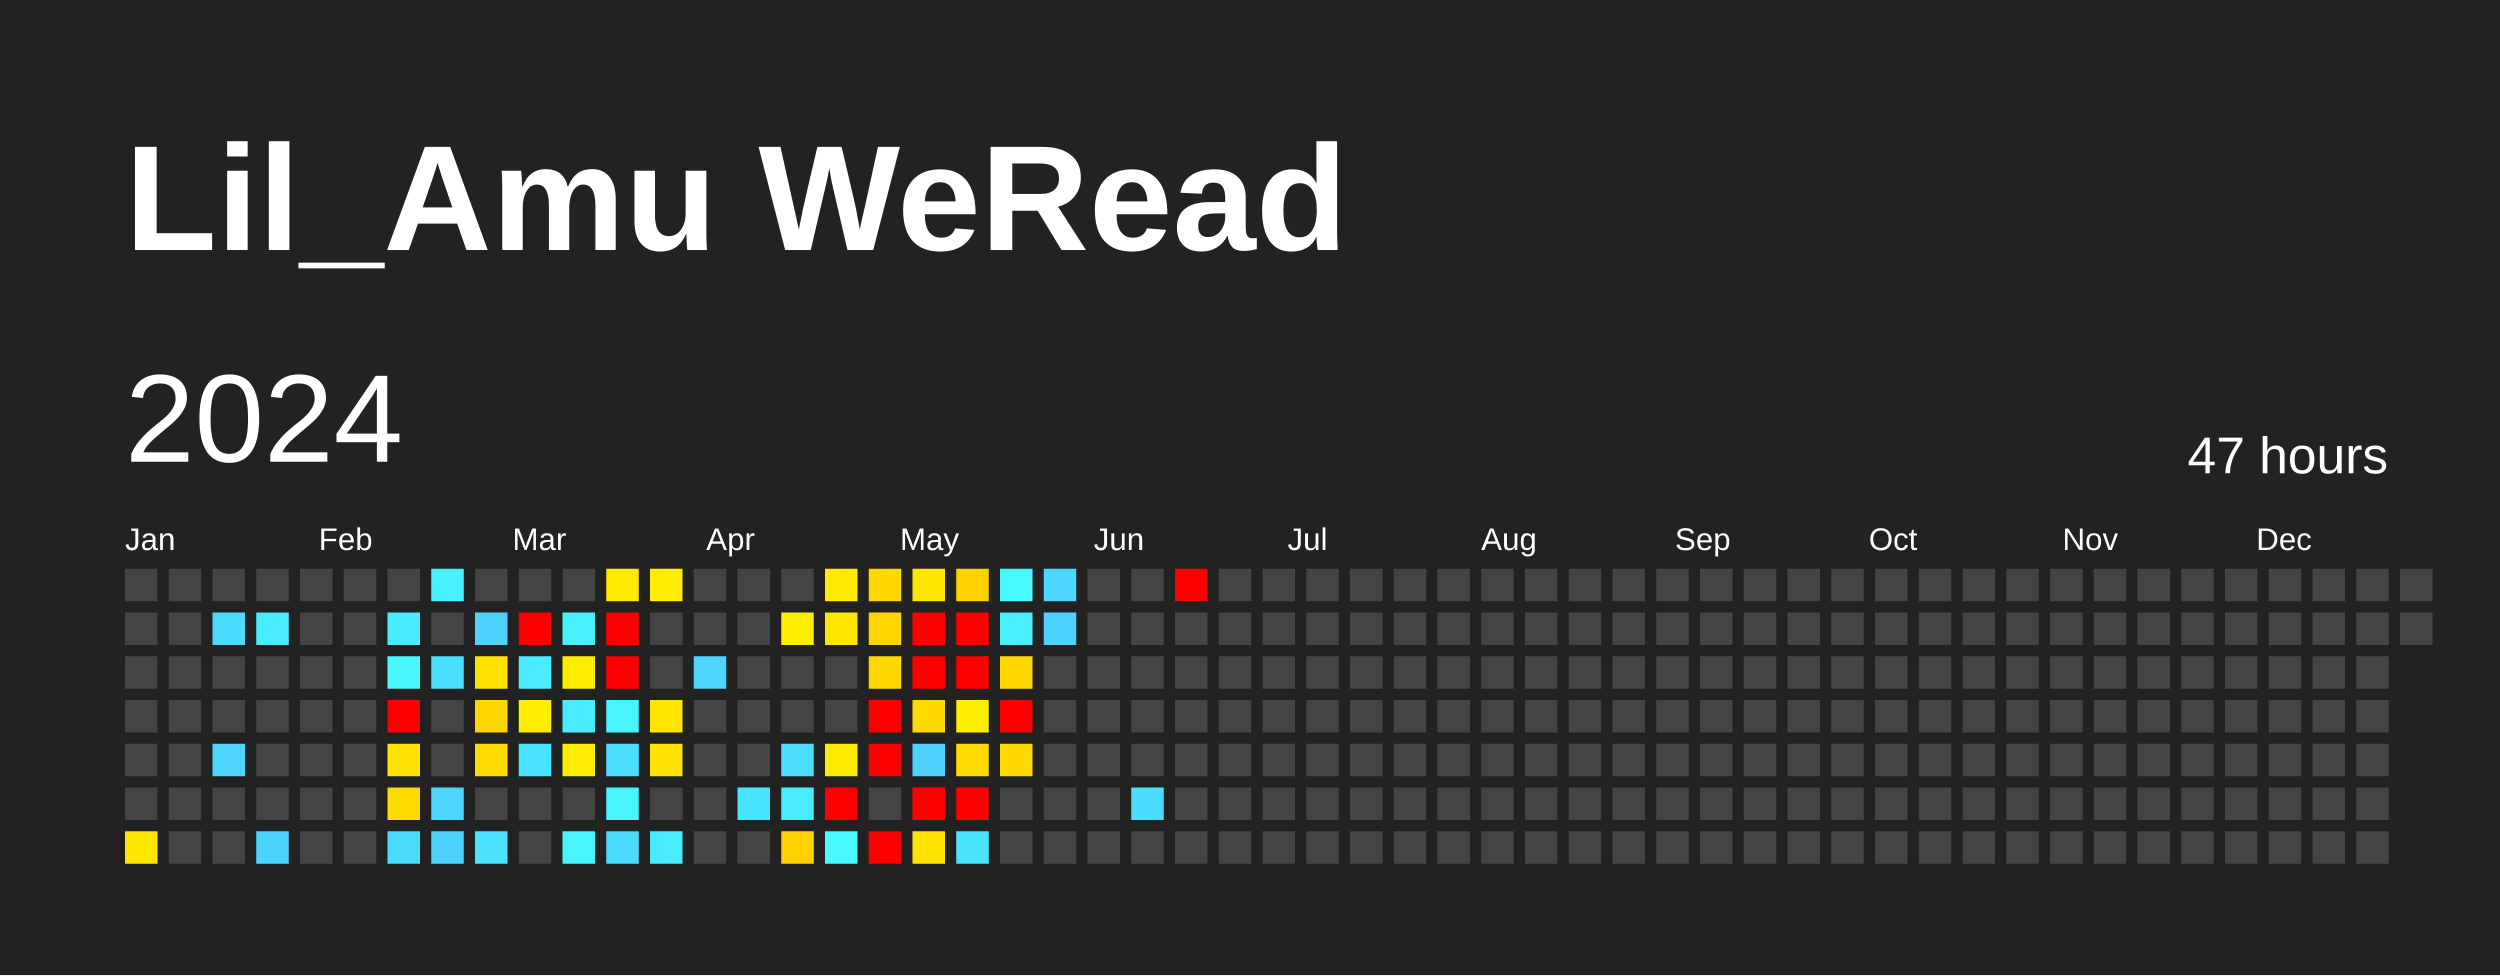
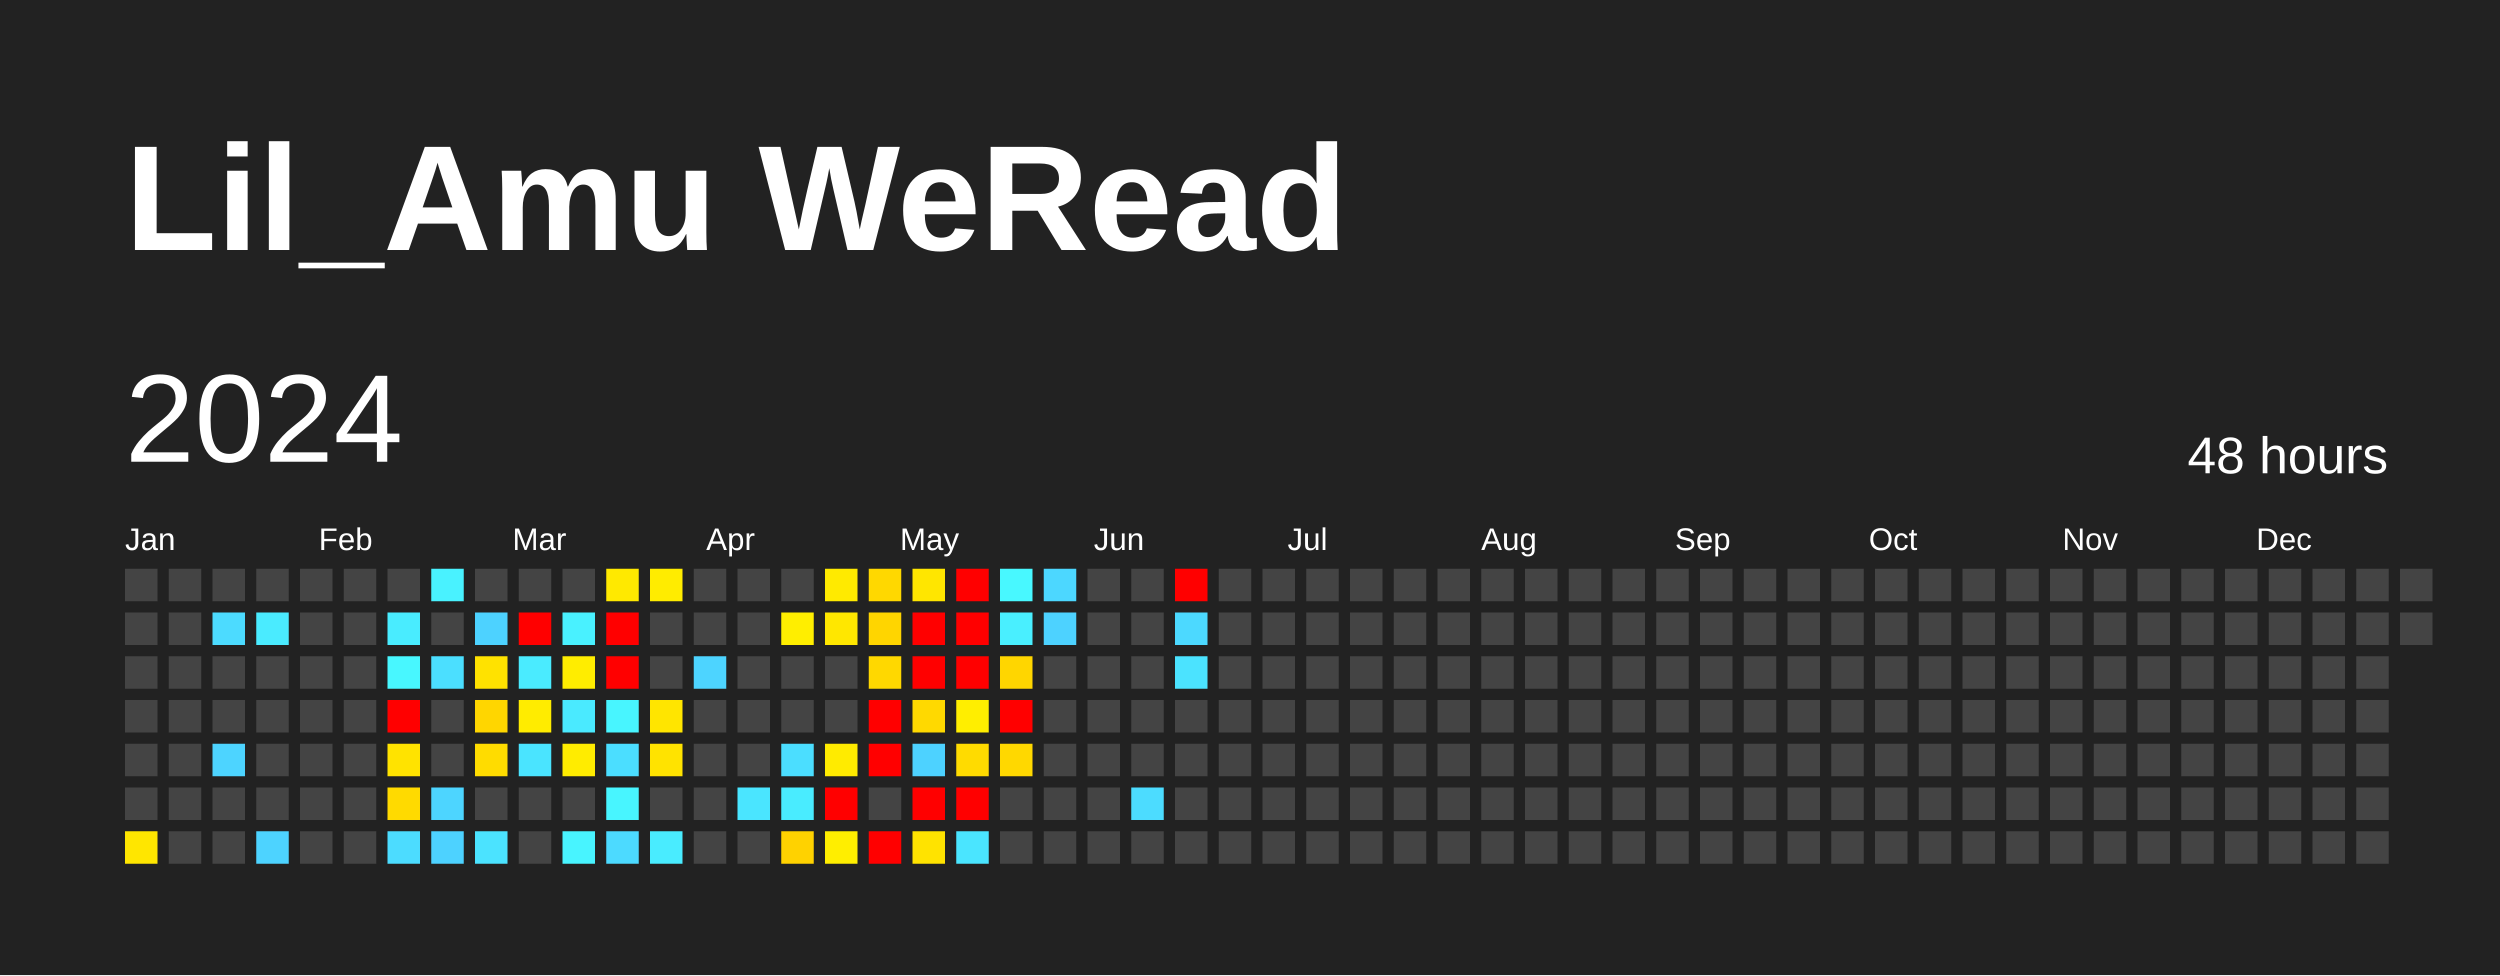
<svg xmlns="http://www.w3.org/2000/svg" baseProfile="full" height="78mm" version="1.1" viewBox="0,0,200,78" width="200mm">
  <defs />
  <rect fill="#222222" height="78" width="200" x="0" y="0" />
  <text fill="#FFFFFF" style="font-size:12px; font-family:Arial; font-weight:bold;" x="10" y="20">Lil_Amu WeRead</text>
  <text dominant-baseline="hanging" fill="#FFFFFF" style="font-size:10.0px; font-family:Arial;" x="10" y="30">2024</text>
-   <text dominant-baseline="hanging" fill="#FFFFFF" style="font-size:4.125px; font-family:Arial;" x="175" y="35">47 hours</text>
+   <text dominant-baseline="hanging" fill="#FFFFFF" style="font-size:4.125px; font-family:Arial;" x="175" y="35">48 hours</text>
  <text fill="#FFFFFF" style="font-size:2.5px; font-family:Arial" x="10.0" y="44">Jan</text>
  <text fill="#FFFFFF" style="font-size:2.5px; font-family:Arial" x="25.5" y="44">Feb</text>
  <text fill="#FFFFFF" style="font-size:2.5px; font-family:Arial" x="41.0" y="44">Mar</text>
  <text fill="#FFFFFF" style="font-size:2.5px; font-family:Arial" x="56.5" y="44">Apr</text>
  <text fill="#FFFFFF" style="font-size:2.5px; font-family:Arial" x="72.0" y="44">May</text>
  <text fill="#FFFFFF" style="font-size:2.5px; font-family:Arial" x="87.5" y="44">Jun</text>
  <text fill="#FFFFFF" style="font-size:2.5px; font-family:Arial" x="103.0" y="44">Jul</text>
  <text fill="#FFFFFF" style="font-size:2.5px; font-family:Arial" x="118.5" y="44">Aug</text>
  <text fill="#FFFFFF" style="font-size:2.5px; font-family:Arial" x="134.0" y="44">Sep</text>
  <text fill="#FFFFFF" style="font-size:2.5px; font-family:Arial" x="149.5" y="44">Oct</text>
  <text fill="#FFFFFF" style="font-size:2.5px; font-family:Arial" x="165.0" y="44">Nov</text>
  <text fill="#FFFFFF" style="font-size:2.5px; font-family:Arial" x="180.5" y="44">Dec</text>
  <rect fill="#444444" height="2.6" width="2.6" x="10.0" y="45.5" />
  <rect fill="#444444" height="2.6" width="2.6" x="10.0" y="49.0" />
  <rect fill="#444444" height="2.6" width="2.6" x="10.0" y="52.5" />
  <rect fill="#444444" height="2.6" width="2.6" x="10.0" y="56.0" />
  <rect fill="#444444" height="2.6" width="2.6" x="10.0" y="59.5" />
  <rect fill="#444444" height="2.6" width="2.6" x="10.0" y="63.0" />
  <rect fill="#ffe600" height="2.6" width="2.6" x="10.0" y="66.5" />
  <rect fill="#444444" height="2.6" width="2.6" x="13.5" y="45.5" />
  <rect fill="#444444" height="2.6" width="2.6" x="13.5" y="49.0" />
  <rect fill="#444444" height="2.6" width="2.6" x="13.5" y="52.5" />
  <rect fill="#444444" height="2.6" width="2.6" x="13.5" y="56.0" />
  <rect fill="#444444" height="2.6" width="2.6" x="13.5" y="59.5" />
  <rect fill="#444444" height="2.6" width="2.6" x="13.5" y="63.0" />
  <rect fill="#444444" height="2.6" width="2.6" x="13.5" y="66.5" />
  <rect fill="#444444" height="2.6" width="2.6" x="17.0" y="45.5" />
  <rect fill="#4cdbff" height="2.6" width="2.6" x="17.0" y="49.0" />
  <rect fill="#444444" height="2.6" width="2.6" x="17.0" y="52.5" />
  <rect fill="#444444" height="2.6" width="2.6" x="17.0" y="56.0" />
  <rect fill="#4dd4ff" height="2.6" width="2.6" x="17.0" y="59.5" />
  <rect fill="#444444" height="2.6" width="2.6" x="17.0" y="63.0" />
  <rect fill="#444444" height="2.6" width="2.6" x="17.0" y="66.5" />
  <rect fill="#444444" height="2.6" width="2.6" x="20.5" y="45.5" />
  <rect fill="#4aebff" height="2.6" width="2.6" x="20.5" y="49.0" />
  <rect fill="#444444" height="2.6" width="2.6" x="20.5" y="52.5" />
  <rect fill="#444444" height="2.6" width="2.6" x="20.5" y="56.0" />
  <rect fill="#444444" height="2.6" width="2.6" x="20.5" y="59.5" />
  <rect fill="#444444" height="2.6" width="2.6" x="20.5" y="63.0" />
  <rect fill="#4dd3ff" height="2.6" width="2.6" x="20.5" y="66.5" />
  <rect fill="#444444" height="2.6" width="2.6" x="24.0" y="45.5" />
  <rect fill="#444444" height="2.6" width="2.6" x="24.0" y="49.0" />
  <rect fill="#444444" height="2.6" width="2.6" x="24.0" y="52.5" />
  <rect fill="#444444" height="2.6" width="2.6" x="24.0" y="56.0" />
  <rect fill="#444444" height="2.6" width="2.6" x="24.0" y="59.5" />
  <rect fill="#444444" height="2.6" width="2.6" x="24.0" y="63.0" />
  <rect fill="#444444" height="2.6" width="2.6" x="24.0" y="66.5" />
  <rect fill="#444444" height="2.6" width="2.6" x="27.5" y="45.5" />
  <rect fill="#444444" height="2.6" width="2.6" x="27.5" y="49.0" />
  <rect fill="#444444" height="2.6" width="2.6" x="27.5" y="52.5" />
  <rect fill="#444444" height="2.6" width="2.6" x="27.5" y="56.0" />
  <rect fill="#444444" height="2.6" width="2.6" x="27.5" y="59.5" />
  <rect fill="#444444" height="2.6" width="2.6" x="27.5" y="63.0" />
  <rect fill="#444444" height="2.6" width="2.6" x="27.5" y="66.5" />
  <rect fill="#444444" height="2.6" width="2.6" x="31.0" y="45.5" />
  <rect fill="#49ecff" height="2.6" width="2.6" x="31.0" y="49.0" />
  <rect fill="#48f7ff" height="2.6" width="2.6" x="31.0" y="52.5" />
  <rect fill="red" height="2.6" width="2.6" x="31.0" y="56.0" />
  <rect fill="#ffe300" height="2.6" width="2.6" x="31.0" y="59.5" />
  <rect fill="#ffda00" height="2.6" width="2.6" x="31.0" y="63.0" />
  <rect fill="#4cdcff" height="2.6" width="2.6" x="31.0" y="66.5" />
  <rect fill="#49f2ff" height="2.6" width="2.6" x="34.5" y="45.5" />
  <rect fill="#444444" height="2.6" width="2.6" x="34.5" y="49.0" />
  <rect fill="#4bdfff" height="2.6" width="2.6" x="34.5" y="52.5" />
  <rect fill="#444444" height="2.6" width="2.6" x="34.5" y="56.0" />
  <rect fill="#444444" height="2.6" width="2.6" x="34.5" y="59.5" />
  <rect fill="#4dd5ff" height="2.6" width="2.6" x="34.5" y="63.0" />
  <rect fill="#4dd2ff" height="2.6" width="2.6" x="34.5" y="66.5" />
  <rect fill="#444444" height="2.6" width="2.6" x="38.0" y="45.5" />
  <rect fill="#4dd2ff" height="2.6" width="2.6" x="38.0" y="49.0" />
  <rect fill="#ffe200" height="2.6" width="2.6" x="38.0" y="52.5" />
  <rect fill="#ffd600" height="2.6" width="2.6" x="38.0" y="56.0" />
  <rect fill="#ffdc00" height="2.6" width="2.6" x="38.0" y="59.5" />
  <rect fill="#444444" height="2.6" width="2.6" x="38.0" y="63.0" />
  <rect fill="#4be3ff" height="2.6" width="2.6" x="38.0" y="66.5" />
  <rect fill="#444444" height="2.6" width="2.6" x="41.5" y="45.5" />
  <rect fill="red" height="2.6" width="2.6" x="41.5" y="49.0" />
  <rect fill="#4aebff" height="2.6" width="2.6" x="41.5" y="52.5" />
  <rect fill="#ffec00" height="2.6" width="2.6" x="41.5" y="56.0" />
  <rect fill="#4ae4ff" height="2.6" width="2.6" x="41.5" y="59.5" />
  <rect fill="#444444" height="2.6" width="2.6" x="41.5" y="63.0" />
  <rect fill="#444444" height="2.6" width="2.6" x="41.5" y="66.5" />
  <rect fill="#444444" height="2.6" width="2.6" x="45.0" y="45.5" />
  <rect fill="#49f1ff" height="2.6" width="2.6" x="45.0" y="49.0" />
  <rect fill="#ffed00" height="2.6" width="2.6" x="45.0" y="52.5" />
  <rect fill="#4aeaff" height="2.6" width="2.6" x="45.0" y="56.0" />
  <rect fill="#ffec00" height="2.6" width="2.6" x="45.0" y="59.5" />
  <rect fill="#444444" height="2.6" width="2.6" x="45.0" y="63.0" />
  <rect fill="#48f4ff" height="2.6" width="2.6" x="45.0" y="66.5" />
  <rect fill="#ffe900" height="2.6" width="2.6" x="48.5" y="45.5" />
  <rect fill="red" height="2.6" width="2.6" x="48.5" y="49.0" />
  <rect fill="red" height="2.6" width="2.6" x="48.5" y="52.5" />
  <rect fill="#48f5ff" height="2.6" width="2.6" x="48.5" y="56.0" />
  <rect fill="#4bdeff" height="2.6" width="2.6" x="48.5" y="59.5" />
  <rect fill="#48f5ff" height="2.6" width="2.6" x="48.5" y="63.0" />
  <rect fill="#4cdaff" height="2.6" width="2.6" x="48.5" y="66.5" />
  <rect fill="#ffec00" height="2.6" width="2.6" x="52.0" y="45.5" />
  <rect fill="#444444" height="2.6" width="2.6" x="52.0" y="49.0" />
  <rect fill="#444444" height="2.6" width="2.6" x="52.0" y="52.5" />
  <rect fill="#ffe500" height="2.6" width="2.6" x="52.0" y="56.0" />
  <rect fill="#ffe300" height="2.6" width="2.6" x="52.0" y="59.5" />
  <rect fill="#444444" height="2.6" width="2.6" x="52.0" y="63.0" />
  <rect fill="#49ecff" height="2.6" width="2.6" x="52.0" y="66.5" />
  <rect fill="#444444" height="2.6" width="2.6" x="55.5" y="45.5" />
  <rect fill="#444444" height="2.6" width="2.6" x="55.5" y="49.0" />
  <rect fill="#4dd4ff" height="2.6" width="2.6" x="55.5" y="52.5" />
  <rect fill="#444444" height="2.6" width="2.6" x="55.5" y="56.0" />
  <rect fill="#444444" height="2.6" width="2.6" x="55.5" y="59.5" />
  <rect fill="#444444" height="2.6" width="2.6" x="55.5" y="63.0" />
  <rect fill="#444444" height="2.6" width="2.6" x="55.5" y="66.5" />
  <rect fill="#444444" height="2.6" width="2.6" x="59.0" y="45.5" />
  <rect fill="#444444" height="2.6" width="2.6" x="59.0" y="49.0" />
  <rect fill="#444444" height="2.6" width="2.6" x="59.0" y="52.5" />
  <rect fill="#444444" height="2.6" width="2.6" x="59.0" y="56.0" />
  <rect fill="#444444" height="2.6" width="2.6" x="59.0" y="59.5" />
  <rect fill="#4ae5ff" height="2.6" width="2.6" x="59.0" y="63.0" />
  <rect fill="#444444" height="2.6" width="2.6" x="59.0" y="66.5" />
  <rect fill="#444444" height="2.6" width="2.6" x="62.5" y="45.5" />
  <rect fill="#ffee00" height="2.6" width="2.6" x="62.5" y="49.0" />
  <rect fill="#444444" height="2.6" width="2.6" x="62.5" y="52.5" />
  <rect fill="#444444" height="2.6" width="2.6" x="62.5" y="56.0" />
  <rect fill="#4bdeff" height="2.6" width="2.6" x="62.5" y="59.5" />
  <rect fill="#49ecff" height="2.6" width="2.6" x="62.5" y="63.0" />
  <rect fill="#ffd200" height="2.6" width="2.6" x="62.5" y="66.5" />
  <rect fill="#ffea00" height="2.6" width="2.6" x="66.0" y="45.5" />
  <rect fill="#ffe700" height="2.6" width="2.6" x="66.0" y="49.0" />
  <rect fill="#444444" height="2.6" width="2.6" x="66.0" y="52.5" />
  <rect fill="#444444" height="2.6" width="2.6" x="66.0" y="56.0" />
  <rect fill="#ffeb00" height="2.6" width="2.6" x="66.0" y="59.5" />
  <rect fill="red" height="2.6" width="2.6" x="66.0" y="63.0" />
-   <rect fill="#48f9ff" height="2.6" width="2.6" x="66.0" y="66.5" />
+   <rect fill="#ffee00" height="2.6" width="2.6" x="66.0" y="66.5" />
  <rect fill="#ffd800" height="2.6" width="2.6" x="69.5" y="45.5" />
  <rect fill="#ffd500" height="2.6" width="2.6" x="69.5" y="49.0" />
  <rect fill="#ffd800" height="2.6" width="2.6" x="69.5" y="52.5" />
  <rect fill="red" height="2.6" width="2.6" x="69.5" y="56.0" />
  <rect fill="red" height="2.6" width="2.6" x="69.5" y="59.5" />
  <rect fill="#444444" height="2.6" width="2.6" x="69.5" y="63.0" />
  <rect fill="red" height="2.6" width="2.6" x="69.5" y="66.5" />
  <rect fill="#ffe600" height="2.6" width="2.6" x="73.0" y="45.5" />
  <rect fill="red" height="2.6" width="2.6" x="73.0" y="49.0" />
  <rect fill="red" height="2.6" width="2.6" x="73.0" y="52.5" />
  <rect fill="#ffd900" height="2.6" width="2.6" x="73.0" y="56.0" />
  <rect fill="#4dd2ff" height="2.6" width="2.6" x="73.0" y="59.5" />
  <rect fill="red" height="2.6" width="2.6" x="73.0" y="63.0" />
  <rect fill="#ffe300" height="2.6" width="2.6" x="73.0" y="66.5" />
-   <rect fill="#ffd100" height="2.6" width="2.6" x="76.5" y="45.5" />
+   <rect fill="red" height="2.6" width="2.6" x="76.5" y="45.5" />
  <rect fill="red" height="2.6" width="2.6" x="76.5" y="49.0" />
  <rect fill="red" height="2.6" width="2.6" x="76.5" y="52.5" />
  <rect fill="#ffee00" height="2.6" width="2.6" x="76.5" y="56.0" />
  <rect fill="#ffdb00" height="2.6" width="2.6" x="76.5" y="59.5" />
  <rect fill="red" height="2.6" width="2.6" x="76.5" y="63.0" />
  <rect fill="#4ae5ff" height="2.6" width="2.6" x="76.5" y="66.5" />
  <rect fill="#48f8ff" height="2.6" width="2.6" x="80.0" y="45.5" />
  <rect fill="#49efff" height="2.6" width="2.6" x="80.0" y="49.0" />
  <rect fill="#ffd600" height="2.6" width="2.6" x="80.0" y="52.5" />
  <rect fill="red" height="2.6" width="2.6" x="80.0" y="56.0" />
  <rect fill="#ffd800" height="2.6" width="2.6" x="80.0" y="59.5" />
  <rect fill="#444444" height="2.6" width="2.6" x="80.0" y="63.0" />
  <rect fill="#444444" height="2.6" width="2.6" x="80.0" y="66.5" />
  <rect fill="#4cd7ff" height="2.6" width="2.6" x="83.5" y="45.5" />
  <rect fill="#4dd2ff" height="2.6" width="2.6" x="83.5" y="49.0" />
  <rect fill="#444444" height="2.6" width="2.6" x="83.5" y="52.5" />
  <rect fill="#444444" height="2.6" width="2.6" x="83.5" y="56.0" />
  <rect fill="#444444" height="2.6" width="2.6" x="83.5" y="59.5" />
  <rect fill="#444444" height="2.6" width="2.6" x="83.5" y="63.0" />
  <rect fill="#444444" height="2.6" width="2.6" x="83.5" y="66.5" />
  <rect fill="#444444" height="2.6" width="2.6" x="87.0" y="45.5" />
  <rect fill="#444444" height="2.6" width="2.6" x="87.0" y="49.0" />
  <rect fill="#444444" height="2.6" width="2.6" x="87.0" y="52.5" />
  <rect fill="#444444" height="2.6" width="2.6" x="87.0" y="56.0" />
  <rect fill="#444444" height="2.6" width="2.6" x="87.0" y="59.5" />
  <rect fill="#444444" height="2.6" width="2.6" x="87.0" y="63.0" />
  <rect fill="#444444" height="2.6" width="2.6" x="87.0" y="66.5" />
  <rect fill="#444444" height="2.6" width="2.6" x="90.5" y="45.5" />
  <rect fill="#444444" height="2.6" width="2.6" x="90.5" y="49.0" />
  <rect fill="#444444" height="2.6" width="2.6" x="90.5" y="52.5" />
  <rect fill="#444444" height="2.6" width="2.6" x="90.5" y="56.0" />
  <rect fill="#444444" height="2.6" width="2.6" x="90.5" y="59.5" />
  <rect fill="#4cdcff" height="2.6" width="2.6" x="90.5" y="63.0" />
  <rect fill="#444444" height="2.6" width="2.6" x="90.5" y="66.5" />
  <rect fill="red" height="2.6" width="2.6" x="94.0" y="45.5" />
-   <rect fill="#444444" height="2.6" width="2.6" x="94.0" y="49.0" />
-   <rect fill="#444444" height="2.6" width="2.6" x="94.0" y="52.5" />
+   <rect fill="#4cd9ff" height="2.6" width="2.6" x="94.0" y="49.0" />
+   <rect fill="#4be3ff" height="2.6" width="2.6" x="94.0" y="52.5" />
  <rect fill="#444444" height="2.6" width="2.6" x="94.0" y="56.0" />
  <rect fill="#444444" height="2.6" width="2.6" x="94.0" y="59.5" />
  <rect fill="#444444" height="2.6" width="2.6" x="94.0" y="63.0" />
  <rect fill="#444444" height="2.6" width="2.6" x="94.0" y="66.5" />
  <rect fill="#444444" height="2.6" width="2.6" x="97.5" y="45.5" />
  <rect fill="#444444" height="2.6" width="2.6" x="97.5" y="49.0" />
  <rect fill="#444444" height="2.6" width="2.6" x="97.5" y="52.5" />
  <rect fill="#444444" height="2.6" width="2.6" x="97.5" y="56.0" />
  <rect fill="#444444" height="2.6" width="2.6" x="97.5" y="59.5" />
  <rect fill="#444444" height="2.6" width="2.6" x="97.5" y="63.0" />
  <rect fill="#444444" height="2.6" width="2.6" x="97.5" y="66.5" />
  <rect fill="#444444" height="2.6" width="2.6" x="101.0" y="45.5" />
  <rect fill="#444444" height="2.6" width="2.6" x="101.0" y="49.0" />
  <rect fill="#444444" height="2.6" width="2.6" x="101.0" y="52.5" />
  <rect fill="#444444" height="2.6" width="2.6" x="101.0" y="56.0" />
  <rect fill="#444444" height="2.6" width="2.6" x="101.0" y="59.5" />
  <rect fill="#444444" height="2.6" width="2.6" x="101.0" y="63.0" />
  <rect fill="#444444" height="2.6" width="2.6" x="101.0" y="66.5" />
  <rect fill="#444444" height="2.6" width="2.6" x="104.5" y="45.5" />
  <rect fill="#444444" height="2.6" width="2.6" x="104.5" y="49.0" />
  <rect fill="#444444" height="2.6" width="2.6" x="104.5" y="52.5" />
  <rect fill="#444444" height="2.6" width="2.6" x="104.5" y="56.0" />
  <rect fill="#444444" height="2.6" width="2.6" x="104.5" y="59.5" />
  <rect fill="#444444" height="2.6" width="2.6" x="104.5" y="63.0" />
  <rect fill="#444444" height="2.6" width="2.6" x="104.5" y="66.5" />
  <rect fill="#444444" height="2.6" width="2.6" x="108.0" y="45.5" />
  <rect fill="#444444" height="2.6" width="2.6" x="108.0" y="49.0" />
  <rect fill="#444444" height="2.6" width="2.6" x="108.0" y="52.5" />
  <rect fill="#444444" height="2.6" width="2.6" x="108.0" y="56.0" />
  <rect fill="#444444" height="2.6" width="2.6" x="108.0" y="59.5" />
  <rect fill="#444444" height="2.6" width="2.6" x="108.0" y="63.0" />
  <rect fill="#444444" height="2.6" width="2.6" x="108.0" y="66.5" />
  <rect fill="#444444" height="2.6" width="2.6" x="111.5" y="45.5" />
  <rect fill="#444444" height="2.6" width="2.6" x="111.5" y="49.0" />
  <rect fill="#444444" height="2.6" width="2.6" x="111.5" y="52.5" />
  <rect fill="#444444" height="2.6" width="2.6" x="111.5" y="56.0" />
  <rect fill="#444444" height="2.6" width="2.6" x="111.5" y="59.5" />
  <rect fill="#444444" height="2.6" width="2.6" x="111.5" y="63.0" />
  <rect fill="#444444" height="2.6" width="2.6" x="111.5" y="66.5" />
  <rect fill="#444444" height="2.6" width="2.6" x="115.0" y="45.5" />
  <rect fill="#444444" height="2.6" width="2.6" x="115.0" y="49.0" />
  <rect fill="#444444" height="2.6" width="2.6" x="115.0" y="52.5" />
  <rect fill="#444444" height="2.6" width="2.6" x="115.0" y="56.0" />
  <rect fill="#444444" height="2.6" width="2.6" x="115.0" y="59.5" />
  <rect fill="#444444" height="2.6" width="2.6" x="115.0" y="63.0" />
  <rect fill="#444444" height="2.6" width="2.6" x="115.0" y="66.5" />
  <rect fill="#444444" height="2.6" width="2.6" x="118.5" y="45.5" />
  <rect fill="#444444" height="2.6" width="2.6" x="118.5" y="49.0" />
  <rect fill="#444444" height="2.6" width="2.6" x="118.5" y="52.5" />
  <rect fill="#444444" height="2.6" width="2.6" x="118.5" y="56.0" />
  <rect fill="#444444" height="2.6" width="2.6" x="118.5" y="59.5" />
  <rect fill="#444444" height="2.6" width="2.6" x="118.5" y="63.0" />
  <rect fill="#444444" height="2.6" width="2.6" x="118.5" y="66.5" />
  <rect fill="#444444" height="2.6" width="2.6" x="122.0" y="45.5" />
  <rect fill="#444444" height="2.6" width="2.6" x="122.0" y="49.0" />
  <rect fill="#444444" height="2.6" width="2.6" x="122.0" y="52.5" />
  <rect fill="#444444" height="2.6" width="2.6" x="122.0" y="56.0" />
  <rect fill="#444444" height="2.6" width="2.6" x="122.0" y="59.5" />
  <rect fill="#444444" height="2.6" width="2.6" x="122.0" y="63.0" />
  <rect fill="#444444" height="2.6" width="2.6" x="122.0" y="66.5" />
  <rect fill="#444444" height="2.6" width="2.6" x="125.5" y="45.5" />
  <rect fill="#444444" height="2.6" width="2.6" x="125.5" y="49.0" />
  <rect fill="#444444" height="2.6" width="2.6" x="125.5" y="52.5" />
  <rect fill="#444444" height="2.6" width="2.6" x="125.5" y="56.0" />
  <rect fill="#444444" height="2.6" width="2.6" x="125.5" y="59.5" />
  <rect fill="#444444" height="2.6" width="2.6" x="125.5" y="63.0" />
  <rect fill="#444444" height="2.6" width="2.6" x="125.5" y="66.5" />
  <rect fill="#444444" height="2.6" width="2.6" x="129.0" y="45.5" />
  <rect fill="#444444" height="2.6" width="2.6" x="129.0" y="49.0" />
  <rect fill="#444444" height="2.6" width="2.6" x="129.0" y="52.5" />
  <rect fill="#444444" height="2.6" width="2.6" x="129.0" y="56.0" />
  <rect fill="#444444" height="2.6" width="2.6" x="129.0" y="59.5" />
  <rect fill="#444444" height="2.6" width="2.6" x="129.0" y="63.0" />
  <rect fill="#444444" height="2.6" width="2.6" x="129.0" y="66.5" />
  <rect fill="#444444" height="2.6" width="2.6" x="132.5" y="45.5" />
  <rect fill="#444444" height="2.6" width="2.6" x="132.5" y="49.0" />
  <rect fill="#444444" height="2.6" width="2.6" x="132.5" y="52.5" />
  <rect fill="#444444" height="2.6" width="2.6" x="132.5" y="56.0" />
  <rect fill="#444444" height="2.6" width="2.6" x="132.5" y="59.5" />
  <rect fill="#444444" height="2.6" width="2.6" x="132.5" y="63.0" />
  <rect fill="#444444" height="2.6" width="2.6" x="132.5" y="66.5" />
  <rect fill="#444444" height="2.6" width="2.6" x="136.0" y="45.5" />
  <rect fill="#444444" height="2.6" width="2.6" x="136.0" y="49.0" />
  <rect fill="#444444" height="2.6" width="2.6" x="136.0" y="52.5" />
  <rect fill="#444444" height="2.6" width="2.6" x="136.0" y="56.0" />
  <rect fill="#444444" height="2.6" width="2.6" x="136.0" y="59.5" />
  <rect fill="#444444" height="2.6" width="2.6" x="136.0" y="63.0" />
  <rect fill="#444444" height="2.6" width="2.6" x="136.0" y="66.5" />
  <rect fill="#444444" height="2.6" width="2.6" x="139.5" y="45.5" />
  <rect fill="#444444" height="2.6" width="2.6" x="139.5" y="49.0" />
  <rect fill="#444444" height="2.6" width="2.6" x="139.5" y="52.5" />
  <rect fill="#444444" height="2.6" width="2.6" x="139.5" y="56.0" />
  <rect fill="#444444" height="2.6" width="2.6" x="139.5" y="59.5" />
  <rect fill="#444444" height="2.6" width="2.6" x="139.5" y="63.0" />
  <rect fill="#444444" height="2.6" width="2.6" x="139.5" y="66.5" />
  <rect fill="#444444" height="2.6" width="2.6" x="143.0" y="45.5" />
  <rect fill="#444444" height="2.6" width="2.6" x="143.0" y="49.0" />
  <rect fill="#444444" height="2.6" width="2.6" x="143.0" y="52.5" />
  <rect fill="#444444" height="2.6" width="2.6" x="143.0" y="56.0" />
  <rect fill="#444444" height="2.6" width="2.6" x="143.0" y="59.5" />
  <rect fill="#444444" height="2.6" width="2.6" x="143.0" y="63.0" />
  <rect fill="#444444" height="2.6" width="2.6" x="143.0" y="66.5" />
  <rect fill="#444444" height="2.6" width="2.6" x="146.5" y="45.5" />
  <rect fill="#444444" height="2.6" width="2.6" x="146.5" y="49.0" />
  <rect fill="#444444" height="2.6" width="2.6" x="146.5" y="52.5" />
  <rect fill="#444444" height="2.6" width="2.6" x="146.5" y="56.0" />
  <rect fill="#444444" height="2.6" width="2.6" x="146.5" y="59.5" />
  <rect fill="#444444" height="2.6" width="2.6" x="146.5" y="63.0" />
  <rect fill="#444444" height="2.6" width="2.6" x="146.5" y="66.5" />
  <rect fill="#444444" height="2.6" width="2.6" x="150.0" y="45.5" />
  <rect fill="#444444" height="2.6" width="2.6" x="150.0" y="49.0" />
  <rect fill="#444444" height="2.6" width="2.6" x="150.0" y="52.5" />
  <rect fill="#444444" height="2.6" width="2.6" x="150.0" y="56.0" />
  <rect fill="#444444" height="2.6" width="2.6" x="150.0" y="59.5" />
  <rect fill="#444444" height="2.6" width="2.6" x="150.0" y="63.0" />
  <rect fill="#444444" height="2.6" width="2.6" x="150.0" y="66.5" />
  <rect fill="#444444" height="2.6" width="2.6" x="153.5" y="45.5" />
  <rect fill="#444444" height="2.6" width="2.6" x="153.5" y="49.0" />
  <rect fill="#444444" height="2.6" width="2.6" x="153.5" y="52.5" />
  <rect fill="#444444" height="2.6" width="2.6" x="153.5" y="56.0" />
  <rect fill="#444444" height="2.6" width="2.6" x="153.5" y="59.5" />
  <rect fill="#444444" height="2.6" width="2.6" x="153.5" y="63.0" />
  <rect fill="#444444" height="2.6" width="2.6" x="153.5" y="66.5" />
  <rect fill="#444444" height="2.6" width="2.6" x="157.0" y="45.5" />
  <rect fill="#444444" height="2.6" width="2.6" x="157.0" y="49.0" />
  <rect fill="#444444" height="2.6" width="2.6" x="157.0" y="52.5" />
  <rect fill="#444444" height="2.6" width="2.6" x="157.0" y="56.0" />
  <rect fill="#444444" height="2.6" width="2.6" x="157.0" y="59.5" />
  <rect fill="#444444" height="2.6" width="2.6" x="157.0" y="63.0" />
  <rect fill="#444444" height="2.6" width="2.6" x="157.0" y="66.5" />
  <rect fill="#444444" height="2.6" width="2.6" x="160.5" y="45.5" />
  <rect fill="#444444" height="2.6" width="2.6" x="160.5" y="49.0" />
  <rect fill="#444444" height="2.6" width="2.6" x="160.5" y="52.5" />
  <rect fill="#444444" height="2.6" width="2.6" x="160.5" y="56.0" />
  <rect fill="#444444" height="2.6" width="2.6" x="160.5" y="59.5" />
  <rect fill="#444444" height="2.6" width="2.6" x="160.5" y="63.0" />
  <rect fill="#444444" height="2.6" width="2.6" x="160.5" y="66.5" />
  <rect fill="#444444" height="2.6" width="2.6" x="164.0" y="45.5" />
  <rect fill="#444444" height="2.6" width="2.6" x="164.0" y="49.0" />
  <rect fill="#444444" height="2.6" width="2.6" x="164.0" y="52.5" />
  <rect fill="#444444" height="2.6" width="2.6" x="164.0" y="56.0" />
  <rect fill="#444444" height="2.6" width="2.6" x="164.0" y="59.5" />
  <rect fill="#444444" height="2.6" width="2.6" x="164.0" y="63.0" />
  <rect fill="#444444" height="2.6" width="2.6" x="164.0" y="66.5" />
  <rect fill="#444444" height="2.6" width="2.6" x="167.5" y="45.5" />
  <rect fill="#444444" height="2.6" width="2.6" x="167.5" y="49.0" />
  <rect fill="#444444" height="2.6" width="2.6" x="167.5" y="52.5" />
  <rect fill="#444444" height="2.6" width="2.6" x="167.5" y="56.0" />
  <rect fill="#444444" height="2.6" width="2.6" x="167.5" y="59.5" />
  <rect fill="#444444" height="2.6" width="2.6" x="167.5" y="63.0" />
  <rect fill="#444444" height="2.6" width="2.6" x="167.5" y="66.5" />
  <rect fill="#444444" height="2.6" width="2.6" x="171.0" y="45.5" />
  <rect fill="#444444" height="2.6" width="2.6" x="171.0" y="49.0" />
  <rect fill="#444444" height="2.6" width="2.6" x="171.0" y="52.5" />
  <rect fill="#444444" height="2.6" width="2.6" x="171.0" y="56.0" />
  <rect fill="#444444" height="2.6" width="2.6" x="171.0" y="59.5" />
  <rect fill="#444444" height="2.6" width="2.6" x="171.0" y="63.0" />
  <rect fill="#444444" height="2.6" width="2.6" x="171.0" y="66.5" />
  <rect fill="#444444" height="2.6" width="2.6" x="174.5" y="45.5" />
  <rect fill="#444444" height="2.6" width="2.6" x="174.5" y="49.0" />
  <rect fill="#444444" height="2.6" width="2.6" x="174.5" y="52.5" />
  <rect fill="#444444" height="2.6" width="2.6" x="174.5" y="56.0" />
  <rect fill="#444444" height="2.6" width="2.6" x="174.5" y="59.5" />
  <rect fill="#444444" height="2.6" width="2.6" x="174.5" y="63.0" />
  <rect fill="#444444" height="2.6" width="2.6" x="174.5" y="66.5" />
  <rect fill="#444444" height="2.6" width="2.6" x="178.0" y="45.5" />
  <rect fill="#444444" height="2.6" width="2.6" x="178.0" y="49.0" />
  <rect fill="#444444" height="2.6" width="2.6" x="178.0" y="52.5" />
  <rect fill="#444444" height="2.6" width="2.6" x="178.0" y="56.0" />
  <rect fill="#444444" height="2.6" width="2.6" x="178.0" y="59.5" />
  <rect fill="#444444" height="2.6" width="2.6" x="178.0" y="63.0" />
  <rect fill="#444444" height="2.6" width="2.6" x="178.0" y="66.5" />
  <rect fill="#444444" height="2.6" width="2.6" x="181.5" y="45.5" />
  <rect fill="#444444" height="2.6" width="2.6" x="181.5" y="49.0" />
  <rect fill="#444444" height="2.6" width="2.6" x="181.5" y="52.5" />
  <rect fill="#444444" height="2.6" width="2.6" x="181.5" y="56.0" />
  <rect fill="#444444" height="2.6" width="2.6" x="181.5" y="59.5" />
  <rect fill="#444444" height="2.6" width="2.6" x="181.5" y="63.0" />
  <rect fill="#444444" height="2.6" width="2.6" x="181.5" y="66.5" />
  <rect fill="#444444" height="2.6" width="2.6" x="185.0" y="45.5" />
  <rect fill="#444444" height="2.6" width="2.6" x="185.0" y="49.0" />
  <rect fill="#444444" height="2.6" width="2.6" x="185.0" y="52.5" />
  <rect fill="#444444" height="2.6" width="2.6" x="185.0" y="56.0" />
  <rect fill="#444444" height="2.6" width="2.6" x="185.0" y="59.5" />
  <rect fill="#444444" height="2.6" width="2.6" x="185.0" y="63.0" />
  <rect fill="#444444" height="2.6" width="2.6" x="185.0" y="66.5" />
  <rect fill="#444444" height="2.6" width="2.6" x="188.5" y="45.5" />
  <rect fill="#444444" height="2.6" width="2.6" x="188.5" y="49.0" />
  <rect fill="#444444" height="2.6" width="2.6" x="188.5" y="52.5" />
  <rect fill="#444444" height="2.6" width="2.6" x="188.5" y="56.0" />
  <rect fill="#444444" height="2.6" width="2.6" x="188.5" y="59.5" />
  <rect fill="#444444" height="2.6" width="2.6" x="188.5" y="63.0" />
  <rect fill="#444444" height="2.6" width="2.6" x="188.5" y="66.5" />
  <rect fill="#444444" height="2.6" width="2.6" x="192.0" y="45.5" />
  <rect fill="#444444" height="2.6" width="2.6" x="192.0" y="49.0" />
</svg>
